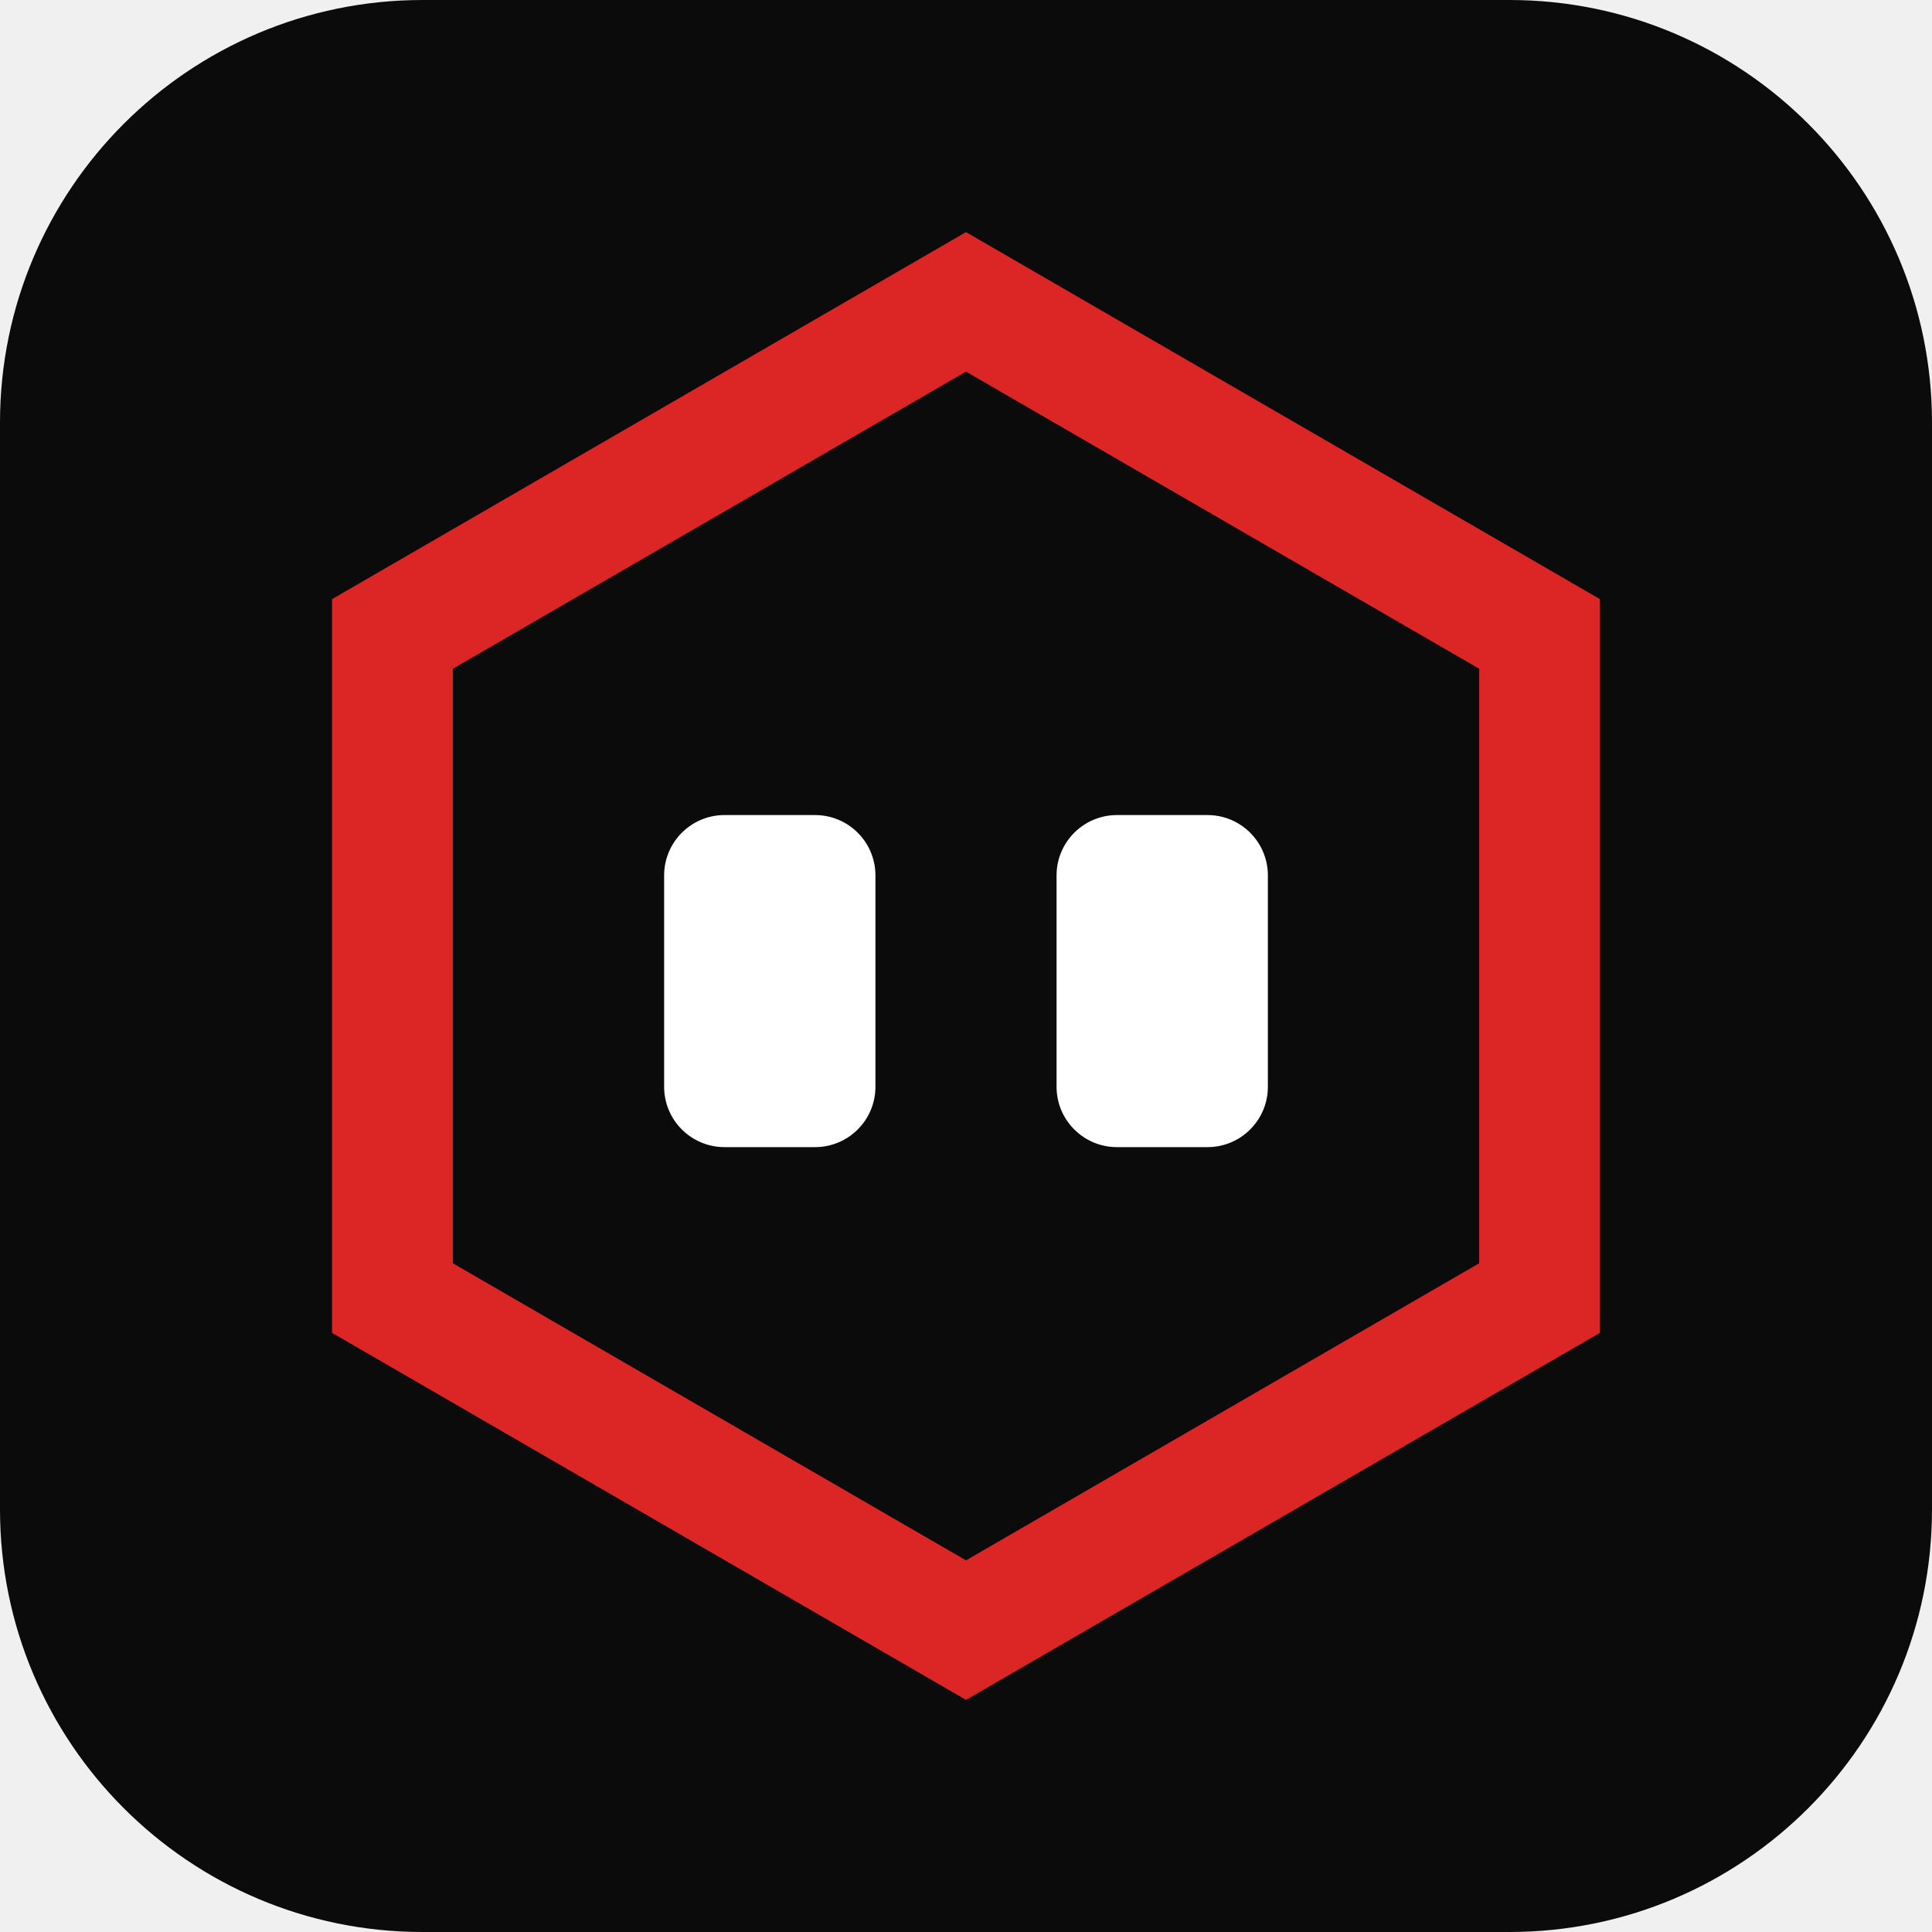
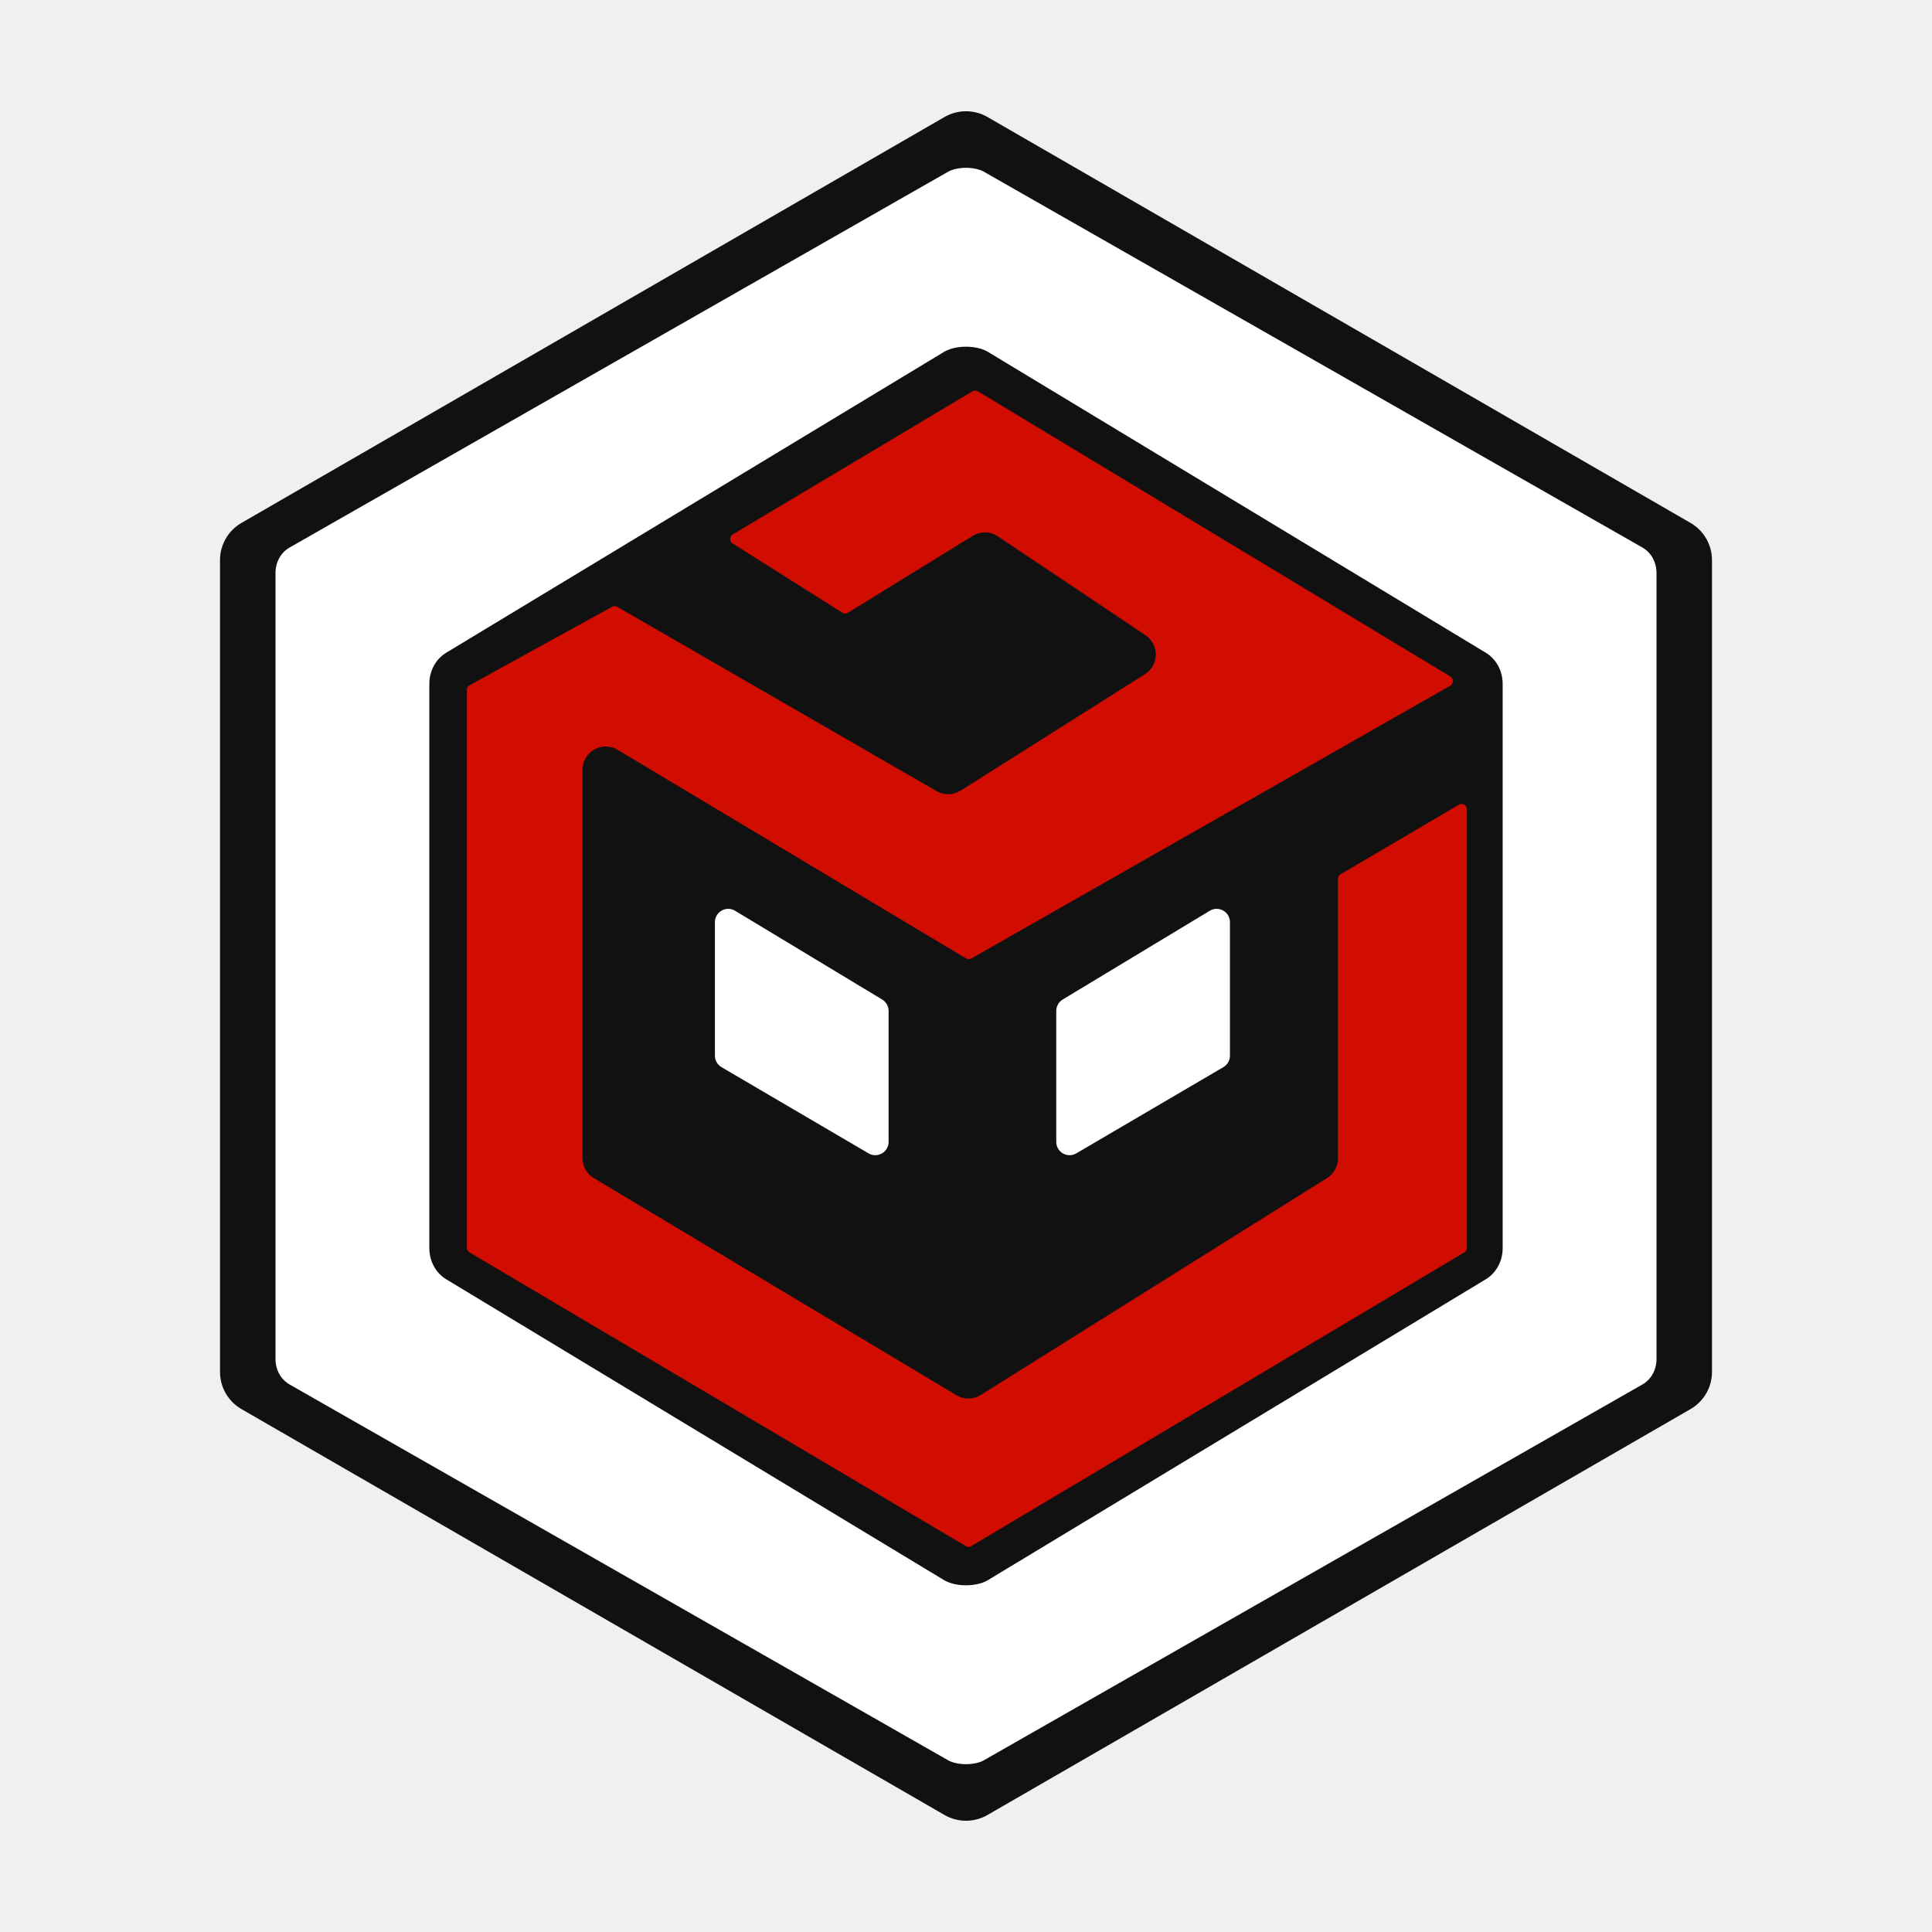
- <svg xmlns="http://www.w3.org/2000/svg" viewBox="0 0 64 64">
-   <rect width="64" height="64" rx="14" fill="#0b0b0b" />
-   <path d="M32 10 51 21v22L32 54 13 43V21z" fill="none" stroke="#dc2626" stroke-width="4" />
-   <rect x="22" y="27" width="7" height="11" rx="2" fill="#fff" />
-   <rect x="35" y="27" width="7" height="11" rx="2" fill="#fff" />
+ <svg xmlns="http://www.w3.org/2000/svg" viewBox="0 0 270 270" role="img" aria-label="ForgeMind AI">
+   <defs>
+     <clipPath id="fm-socket-L">
+       <path d="M125.1 160.759V141.079C125.1 140.378 124.733 139.729 124.133 139.367L102.033 126.03C100.7 125.226 99 126.186 99 127.743V147.804C99 148.514 99.376 149.171 99.989 149.53L122.089 162.485C123.422 163.266 125.1 162.305 125.1 160.759Z" />
+     </clipPath>
+     <clipPath id="fm-socket-R">
+       <path d="M146.7 160.759V141.079C146.7 140.378 147.067 139.729 147.667 139.367L169.767 126.03C171.1 125.226 172.8 126.186 172.8 127.743V147.804C172.8 148.514 172.424 149.171 171.811 149.53L149.711 162.485C148.378 163.266 146.7 162.305 146.7 160.759Z" />
+     </clipPath>
+     <style>
+       @keyframes fmBlink { 0%, 38%, 46%, 100% { transform: scaleY(1); } 41%, 43% { transform: scaleY(0.05); } }
+       .fm-blink { animation: fmBlink 2.5s ease-in-out infinite; transform-box: fill-box; transform-origin: center; }
+       @media (prefers-reduced-motion: reduce) { .fm-blink { animation: none; } }
+     </style>
+   </defs>
+   <path d="M132.5 17.217C134.047 16.324 135.953 16.324 137.5 17.217L235.753 73.943C237.3 74.837 238.253 76.487 238.253 78.273V191.727C238.253 193.513 237.3 195.163 235.753 196.057L137.5 252.783C135.953 253.676 134.047 253.676 132.5 252.783L34.247 196.057C32.7 195.163 31.747 193.513 31.747 191.727V78.273C31.747 76.487 32.7 74.837 34.247 73.943L132.5 17.217Z" fill="#111111" stroke="#111111" stroke-width="2" stroke-linejoin="round" />
+   <path d="M132.5 24C133.8 23.27 136.2 23.27 137.5 24L229.5 76.5C230.8 77.23 231.5 78.62 231.5 80.08V189.92C231.5 191.38 230.8 192.77 229.5 193.5L137.5 246C136.2 246.73 133.8 246.73 132.5 246L40.5 193.5C39.2 192.77 38.5 191.38 38.5 189.92V80.08C38.5 78.62 39.2 77.23 40.5 76.5L132.5 24Z" fill="#fff" />
+   <path d="M132.5 50C133.8 49.27 136.2 49.27 137.5 50L207 92C208.3 92.73 209 94.12 209 95.58V174.42C209 175.88 208.3 177.27 207 178L137.5 220C136.2 220.73 133.8 220.73 132.5 220L63 178C61.7 177.27 61 175.88 61 174.42V95.58C61 94.12 61.7 92.73 63 92L132.5 50Z" fill="#111111" stroke="#111111" stroke-width="2" stroke-linejoin="round" />
+   <path d="M135.26 53.615L101.777 73.606C100.496 74.371 100.473 76.218 101.735 77.015L117.047 86.677C117.693 87.084 118.514 87.089 119.163 86.688L136.596 75.95C137.263 75.539 138.107 75.555 138.758 75.991L159.388 89.808C160.59 90.613 160.567 92.388 159.344 93.161L133.581 109.437C132.953 109.834 132.157 109.85 131.513 109.478L86.897 83.729C86.291 83.379 85.546 83.372 84.933 83.709L65.036 94.662C64.397 95.013 64 95.685 64 96.414V174.378C64 175.085 64.373 175.739 64.981 176.099L134.336 217.145C134.966 217.518 135.75 217.517 136.378 217.142L205.274 176.1C205.879 175.739 206.25 175.087 206.25 174.382V113.114C206.25 111.568 204.57 110.606 203.236 111.39L186.715 121.105C186.104 121.464 185.729 122.12 185.729 122.829V161.881C185.729 162.57 185.374 163.21 184.791 163.576L136.396 193.895C135.759 194.294 134.952 194.303 134.307 193.916L83.628 163.57C83.025 163.209 82.656 162.558 82.656 161.854V107.578C82.656 106.024 84.35 105.064 85.683 105.862L134.356 135.007C134.975 135.378 135.746 135.386 136.373 135.029L203.287 96.919C204.614 96.163 204.638 94.259 203.33 93.469L137.319 53.62C136.686 53.239 135.895 53.237 135.26 53.615Z" fill="#D10D02" stroke="#111111" stroke-width="2.5" stroke-linejoin="round" />
+   <path d="M120.6 91.8L97.2 76.95L91.35 80.55L132.75 104.4L152.55 91.8L137.25 81.45L120.6 91.8Z" fill="#111111" stroke="#111111" stroke-width="4" stroke-linejoin="round" />
+   <path d="M134.442 139.793L92.131 114.325C90.798 113.522 89.1 114.482 89.1 116.038V157.72C89.1 158.421 89.468 159.071 90.069 159.433L134.392 186.113C135.041 186.504 135.854 186.495 136.493 186.09L178.619 159.439C179.199 159.072 179.55 158.434 179.55 157.749V121.732C179.55 121.03 179.919 120.379 180.521 120.017L203.329 106.333C203.931 105.971 204.3 105.32 204.3 104.618V104.258C204.3 102.719 202.636 101.757 201.303 102.524L136.47 139.813C135.841 140.175 135.064 140.168 134.442 139.793Z" fill="#111111" stroke="#111111" stroke-width="5" stroke-linejoin="round" />
+   <path d="M125.1 160.759V141.079C125.1 140.378 124.733 139.729 124.133 139.367L102.033 126.03C100.7 125.226 99 126.186 99 127.743V147.804C99 148.514 99.376 149.171 99.989 149.53L122.089 162.485C123.422 163.266 125.1 162.305 125.1 160.759Z" fill="#111111" />
+   <path d="M146.7 160.759V141.079C146.7 140.378 147.067 139.729 147.667 139.367L169.767 126.03C171.1 125.226 172.8 126.186 172.8 127.743V147.804C172.8 148.514 172.424 149.171 171.811 149.53L149.711 162.485C148.378 163.266 146.7 162.305 146.7 160.759Z" fill="#111111" />
+   <g clip-path="url(#fm-socket-L)">
+     <g class="fm-blink" style="transform-origin:112px 143.9px;">
+       <path d="M125.1 160.759V141.079C125.1 140.378 124.733 139.729 124.133 139.367L102.033 126.03C100.7 125.226 99 126.186 99 127.743V147.804C99 148.514 99.376 149.171 99.989 149.53L122.089 162.485C123.422 163.266 125.1 162.305 125.1 160.759Z" fill="#fff" transform="translate(112,143.9) scale(0.93) translate(-112,-143.9)" />
+     </g>
+   </g>
+   <g clip-path="url(#fm-socket-R)">
+     <g class="fm-blink" style="transform-origin:159.75px 143.9px;">
+       <path d="M146.7 160.759V141.079C146.7 140.378 147.067 139.729 147.667 139.367L169.767 126.03C171.1 125.226 172.8 126.186 172.8 127.743V147.804C172.8 148.514 172.424 149.171 171.811 149.53L149.711 162.485C148.378 163.266 146.7 162.305 146.7 160.759Z" fill="#fff" transform="translate(159.75,143.9) scale(0.93) translate(-159.75,-143.9)" />
+     </g>
+   </g>
</svg>
